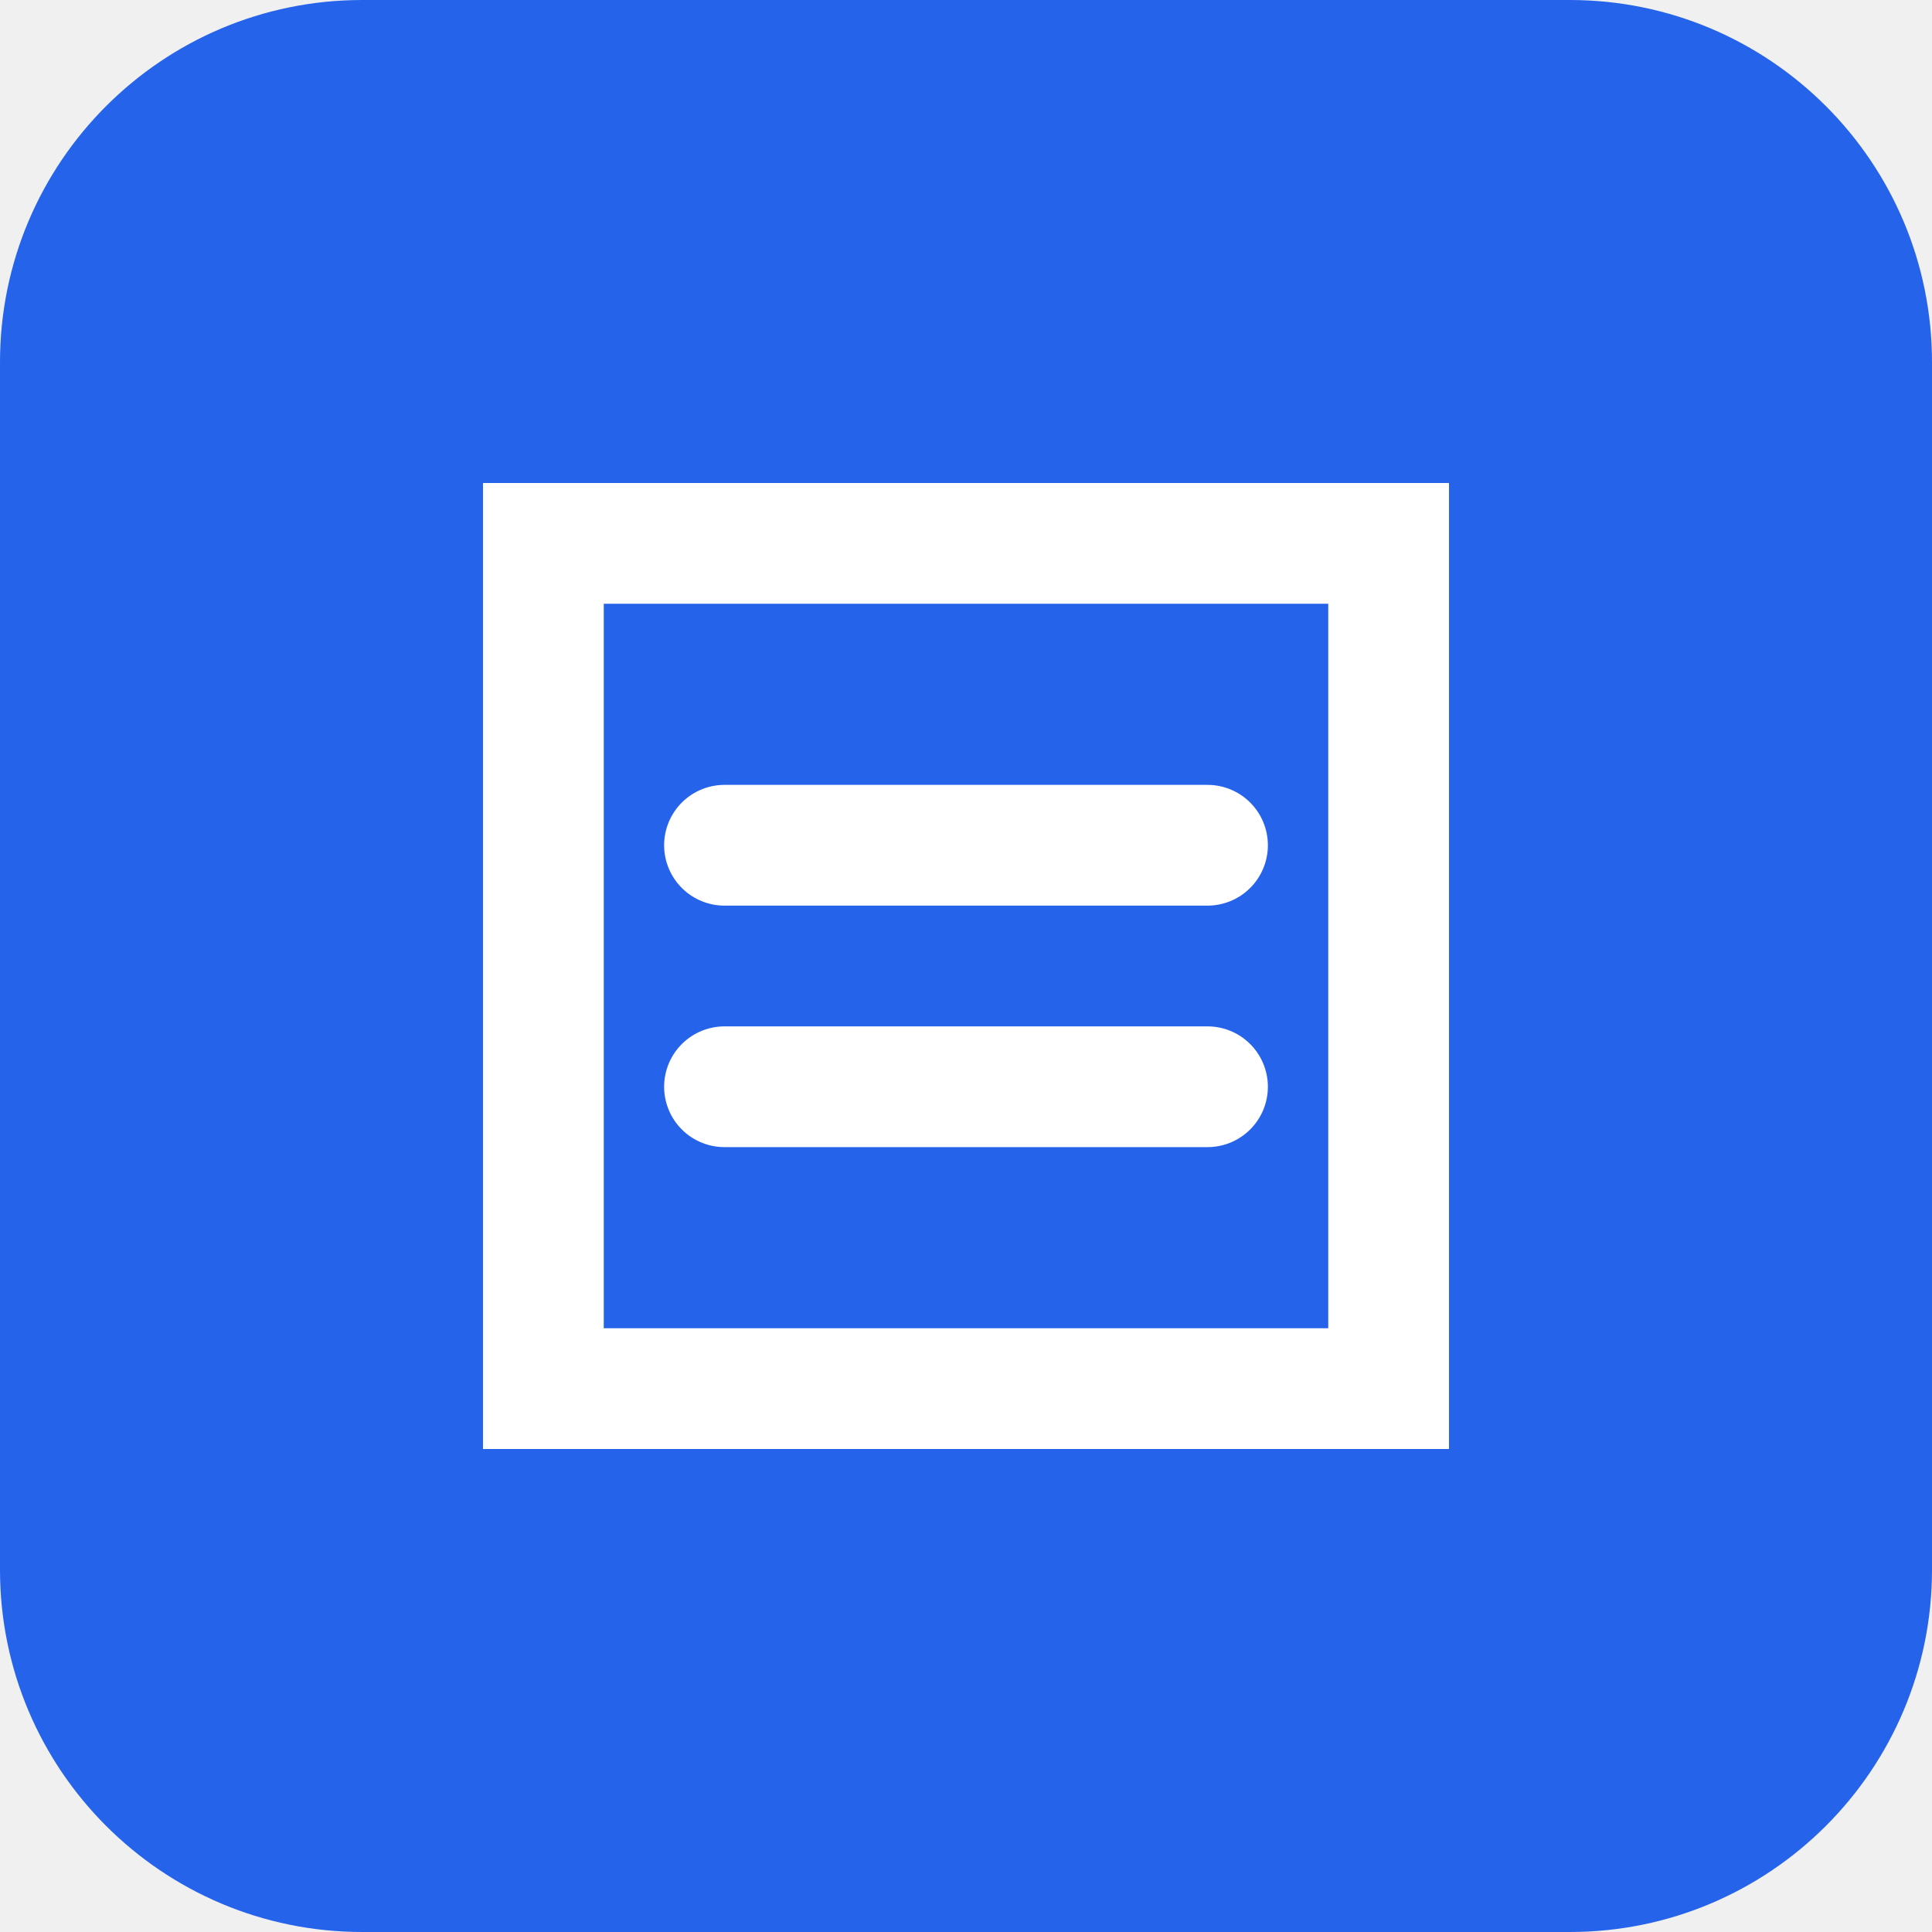
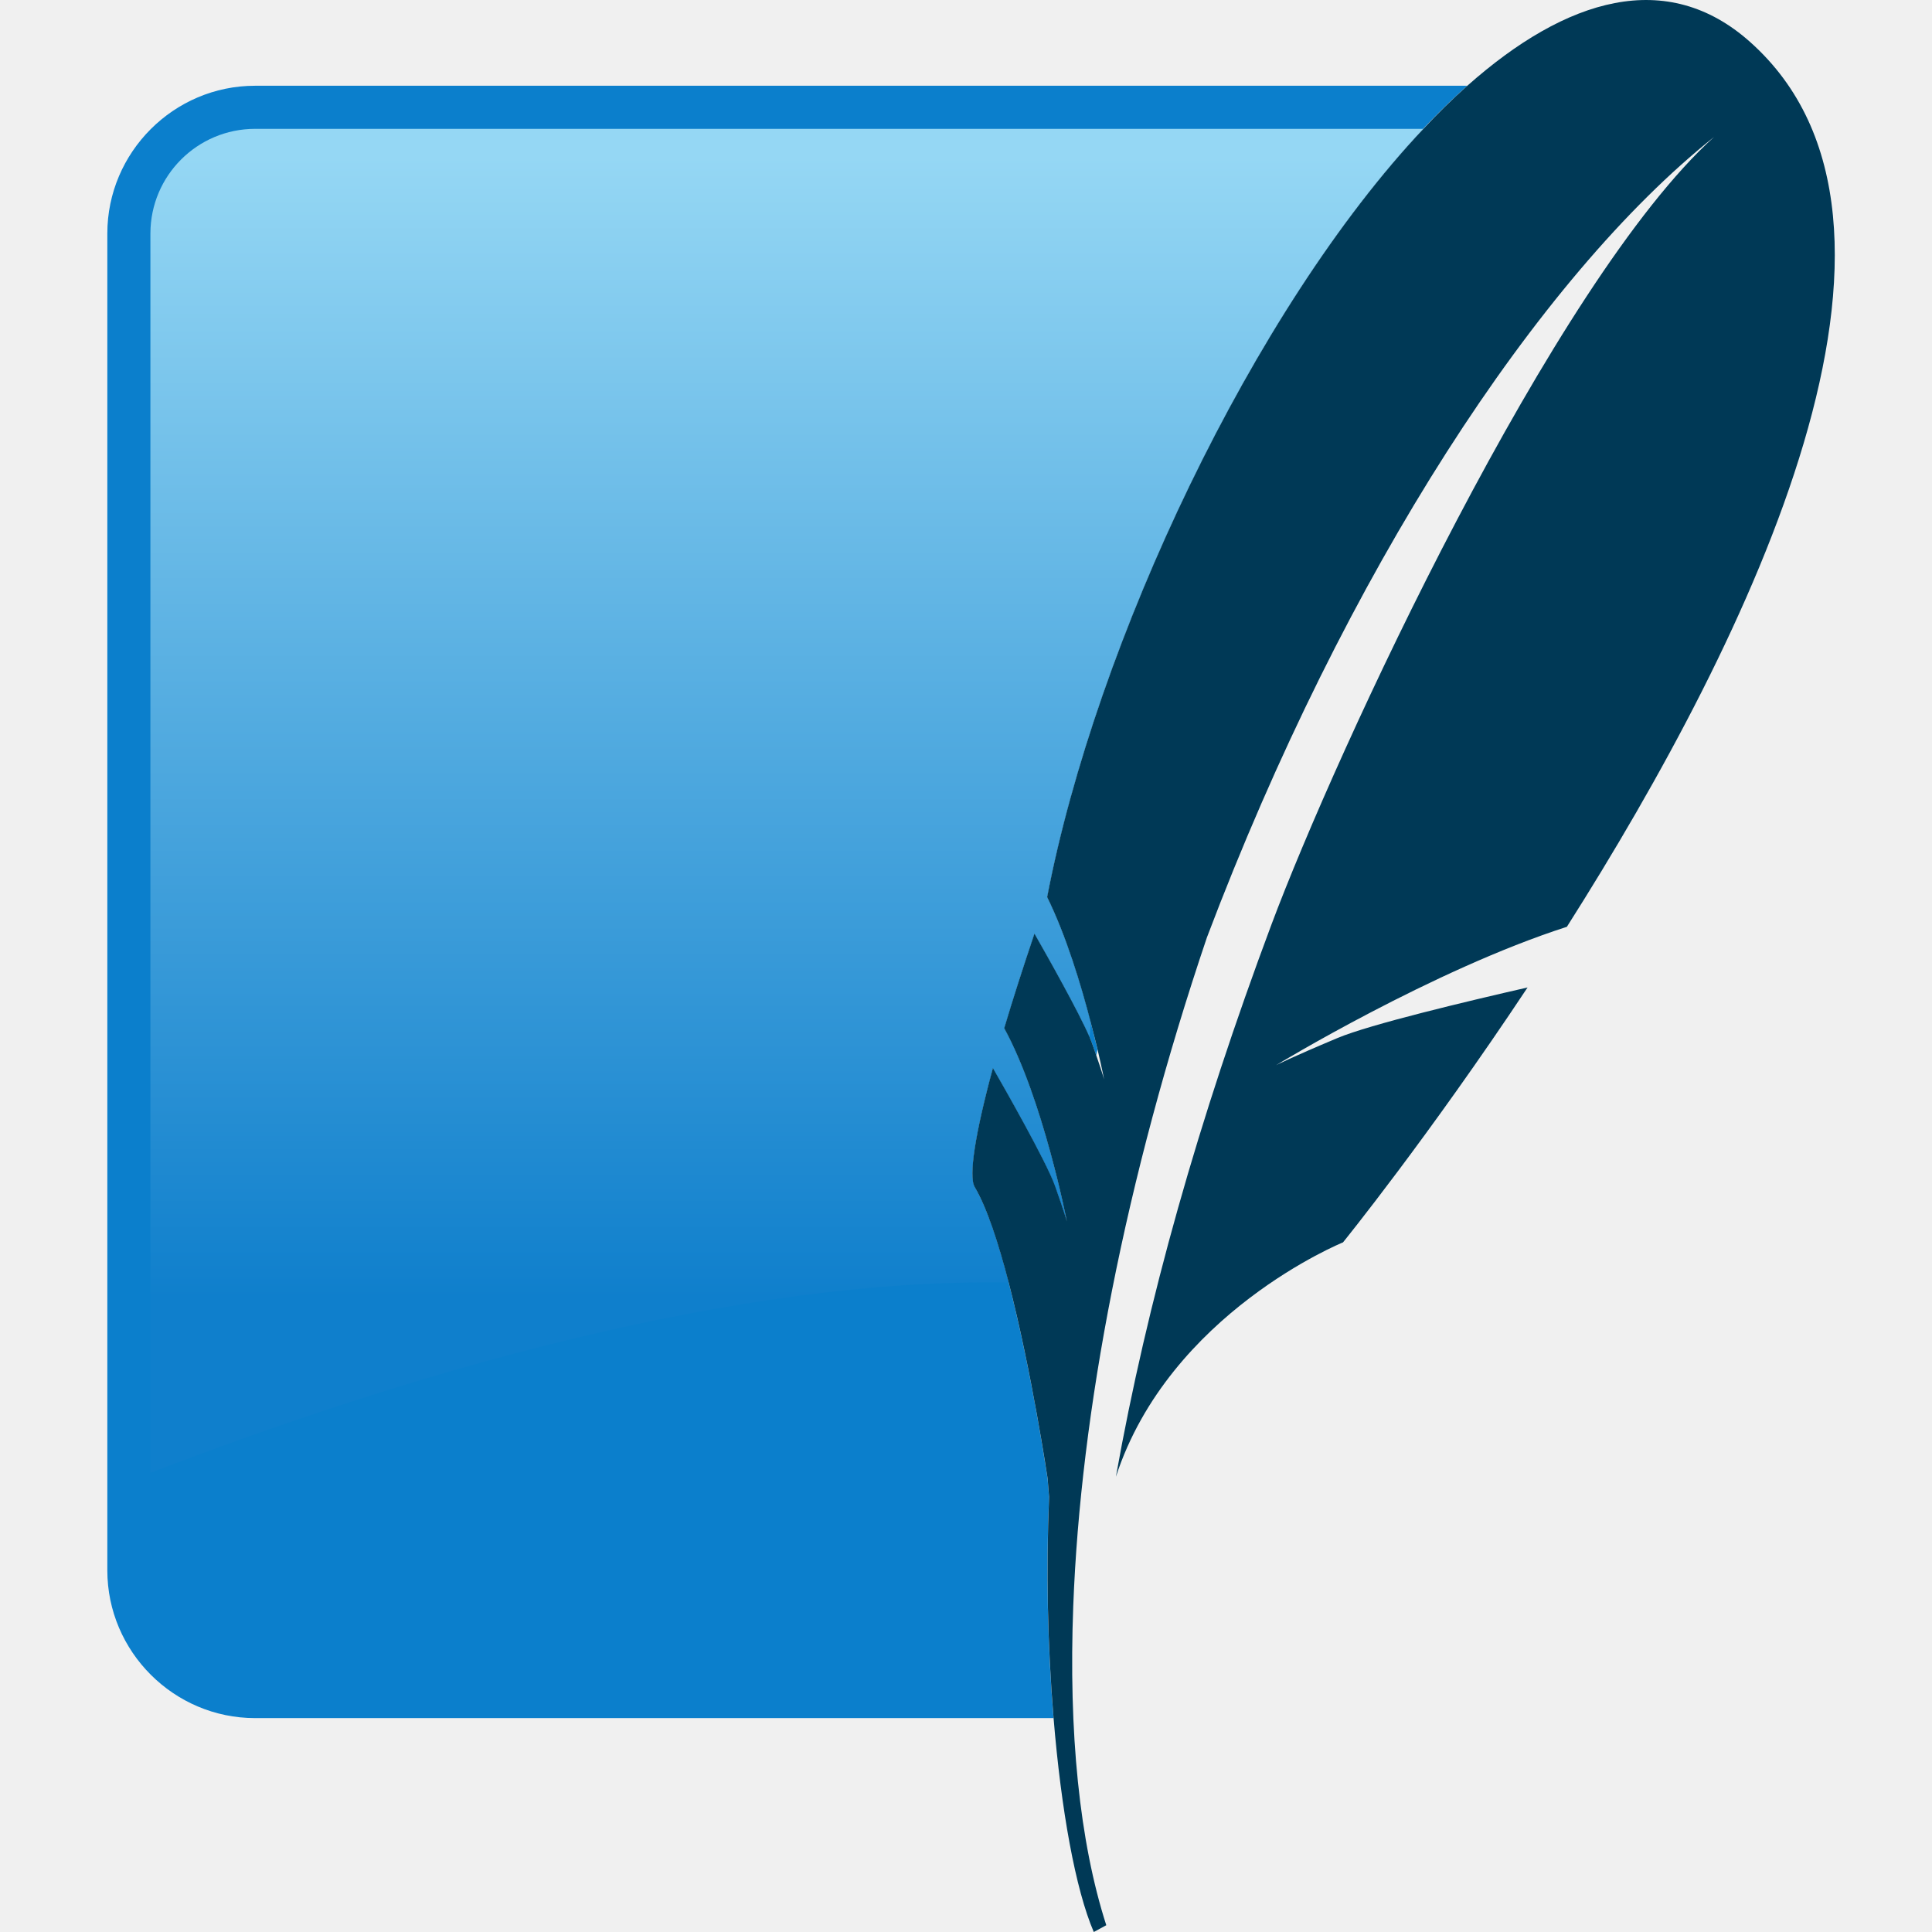
- <svg xmlns="http://www.w3.org/2000/svg" viewBox="0 0 64 64" role="img" aria-label="SQLite">
-   <rect width="64" height="64" rx="12" fill="#2563eb" />
-   <path d="M18 18h28v28H18z" fill="none" stroke="#fff" stroke-width="4" />
-   <path d="M24 28h16M24 36h16" stroke="#fff" stroke-width="4" stroke-linecap="round" />
+ <svg xmlns="http://www.w3.org/2000/svg" viewBox="0 0 128 128">
+   <defs>
+     <linearGradient id="sqlite-original-a" x1="-15.615" x2="-6.741" y1="-9.108" y2="-9.108" gradientTransform="rotate(90 -90.486 64.634) scale(9.2712)" gradientUnits="userSpaceOnUse">
+       <stop stop-color="#95d7f4" offset="0" />
+       <stop stop-color="#0f7fcc" offset=".92" />
+       <stop stop-color="#0f7fcc" offset="1" />
+     </linearGradient>
+   </defs>
+   <path d="M69.5 99.176c-.059-.73-.094-1.2-.094-1.2S67.2 83.087 64.57 78.642c-.414-.707.043-3.594 1.207-7.88.68 1.169 3.54 6.192 4.118 7.81.648 1.824.78 2.347.78 2.347s-1.57-8.082-4.144-12.797a162.286 162.286 0 012.004-6.265c.973 1.71 3.313 5.859 3.828 7.3.102.293.192.543.27.774.023-.137.05-.274.074-.414-.59-2.504-1.75-6.86-3.336-10.082 3.52-18.328 15.531-42.824 27.84-53.754H16.9c-5.387 0-9.789 4.406-9.789 9.789v88.57c0 5.383 4.406 9.789 9.79 9.789h52.897a118.657 118.657 0 01-.297-14.652" fill="#0b7fcc" />
+   <path d="M65.777 70.762c.68 1.168 3.54 6.188 4.117 7.809.649 1.824.781 2.347.781 2.347s-1.57-8.082-4.144-12.797a164.535 164.535 0 012.004-6.27c.887 1.567 2.922 5.169 3.652 6.872l.082-.961c-.648-2.496-1.633-5.766-2.898-8.328 3.242-16.871 13.68-38.97 24.926-50.898H16.899a6.94 6.94 0 00-6.934 6.933v82.11c17.527-6.731 38.664-12.88 56.855-12.614-.672-2.605-1.441-4.96-2.25-6.324-.414-.707.043-3.597 1.207-7.879" fill="url(#sqlite-original-a)" />
+   <path d="M115.95 2.781c-5.5-4.906-12.164-2.933-18.734 2.899a44.347 44.347 0 00-2.914 2.859c-11.25 11.926-21.684 34.023-24.926 50.895 1.262 2.563 2.25 5.832 2.894 8.328.168.64.32 1.242.442 1.754.285 1.207.437 1.996.437 1.996s-.101-.383-.515-1.582c-.078-.23-.168-.484-.27-.773-.043-.125-.105-.274-.172-.434-.734-1.703-2.765-5.305-3.656-6.867-.762 2.25-1.437 4.36-2.004 6.265 2.578 4.715 4.149 12.797 4.149 12.797s-.137-.523-.782-2.347c-.578-1.621-3.441-6.64-4.117-7.809-1.164 4.281-1.625 7.172-1.207 7.88.809 1.362 1.574 3.722 2.25 6.323 1.524 5.867 2.586 13.012 2.586 13.012s.031.469.094 1.2a118.653 118.653 0 00.297 14.651c.504 6.11 1.453 11.363 2.664 14.172l.828-.449c-1.781-5.535-2.504-12.793-2.188-21.156.48-12.793 3.422-28.215 8.856-44.289 9.191-24.27 21.938-43.738 33.602-53.035-10.633 9.602-25.023 40.684-29.332 52.195-4.82 12.891-8.238 24.984-10.301 36.574 3.55-10.863 15.047-15.53 15.047-15.53s5.637-6.958 12.227-16.888c-3.95.903-10.43 2.442-12.598 3.352-3.2 1.344-4.067 1.8-4.067 1.8s10.371-6.312 19.27-9.171c12.234-19.27 25.562-46.648 12.141-58.621" fill="#003956" />
</svg>
